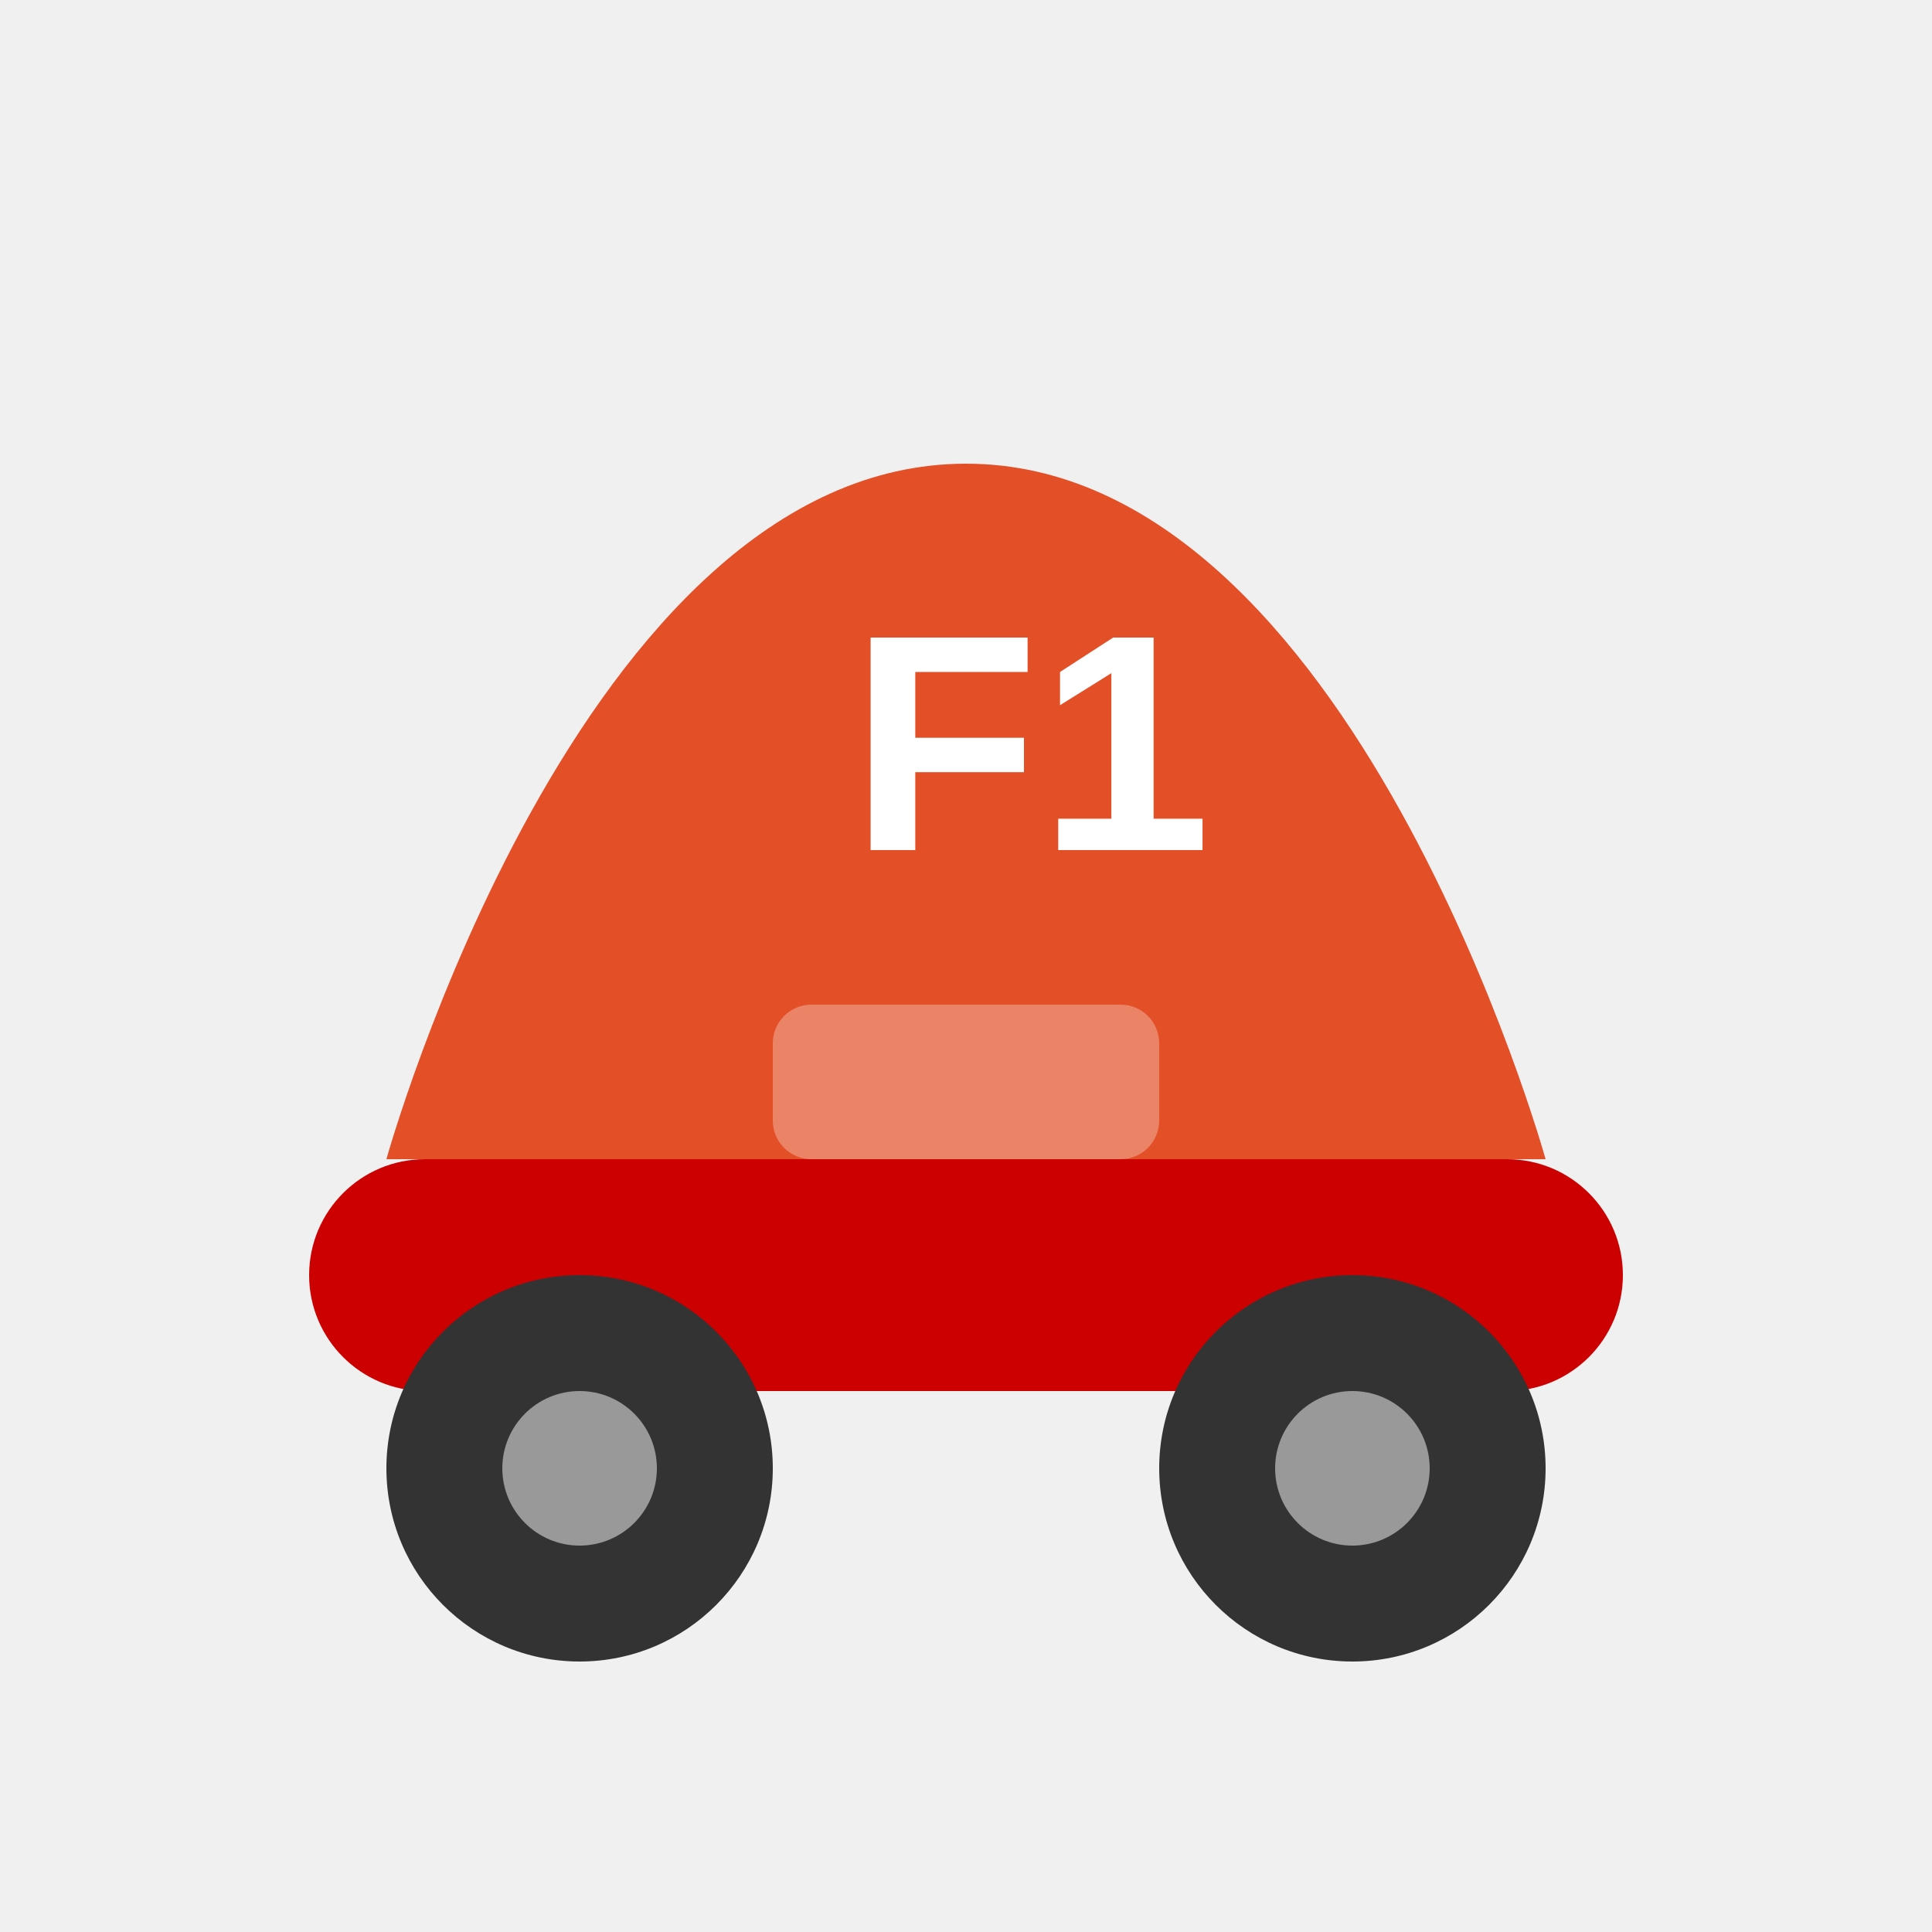
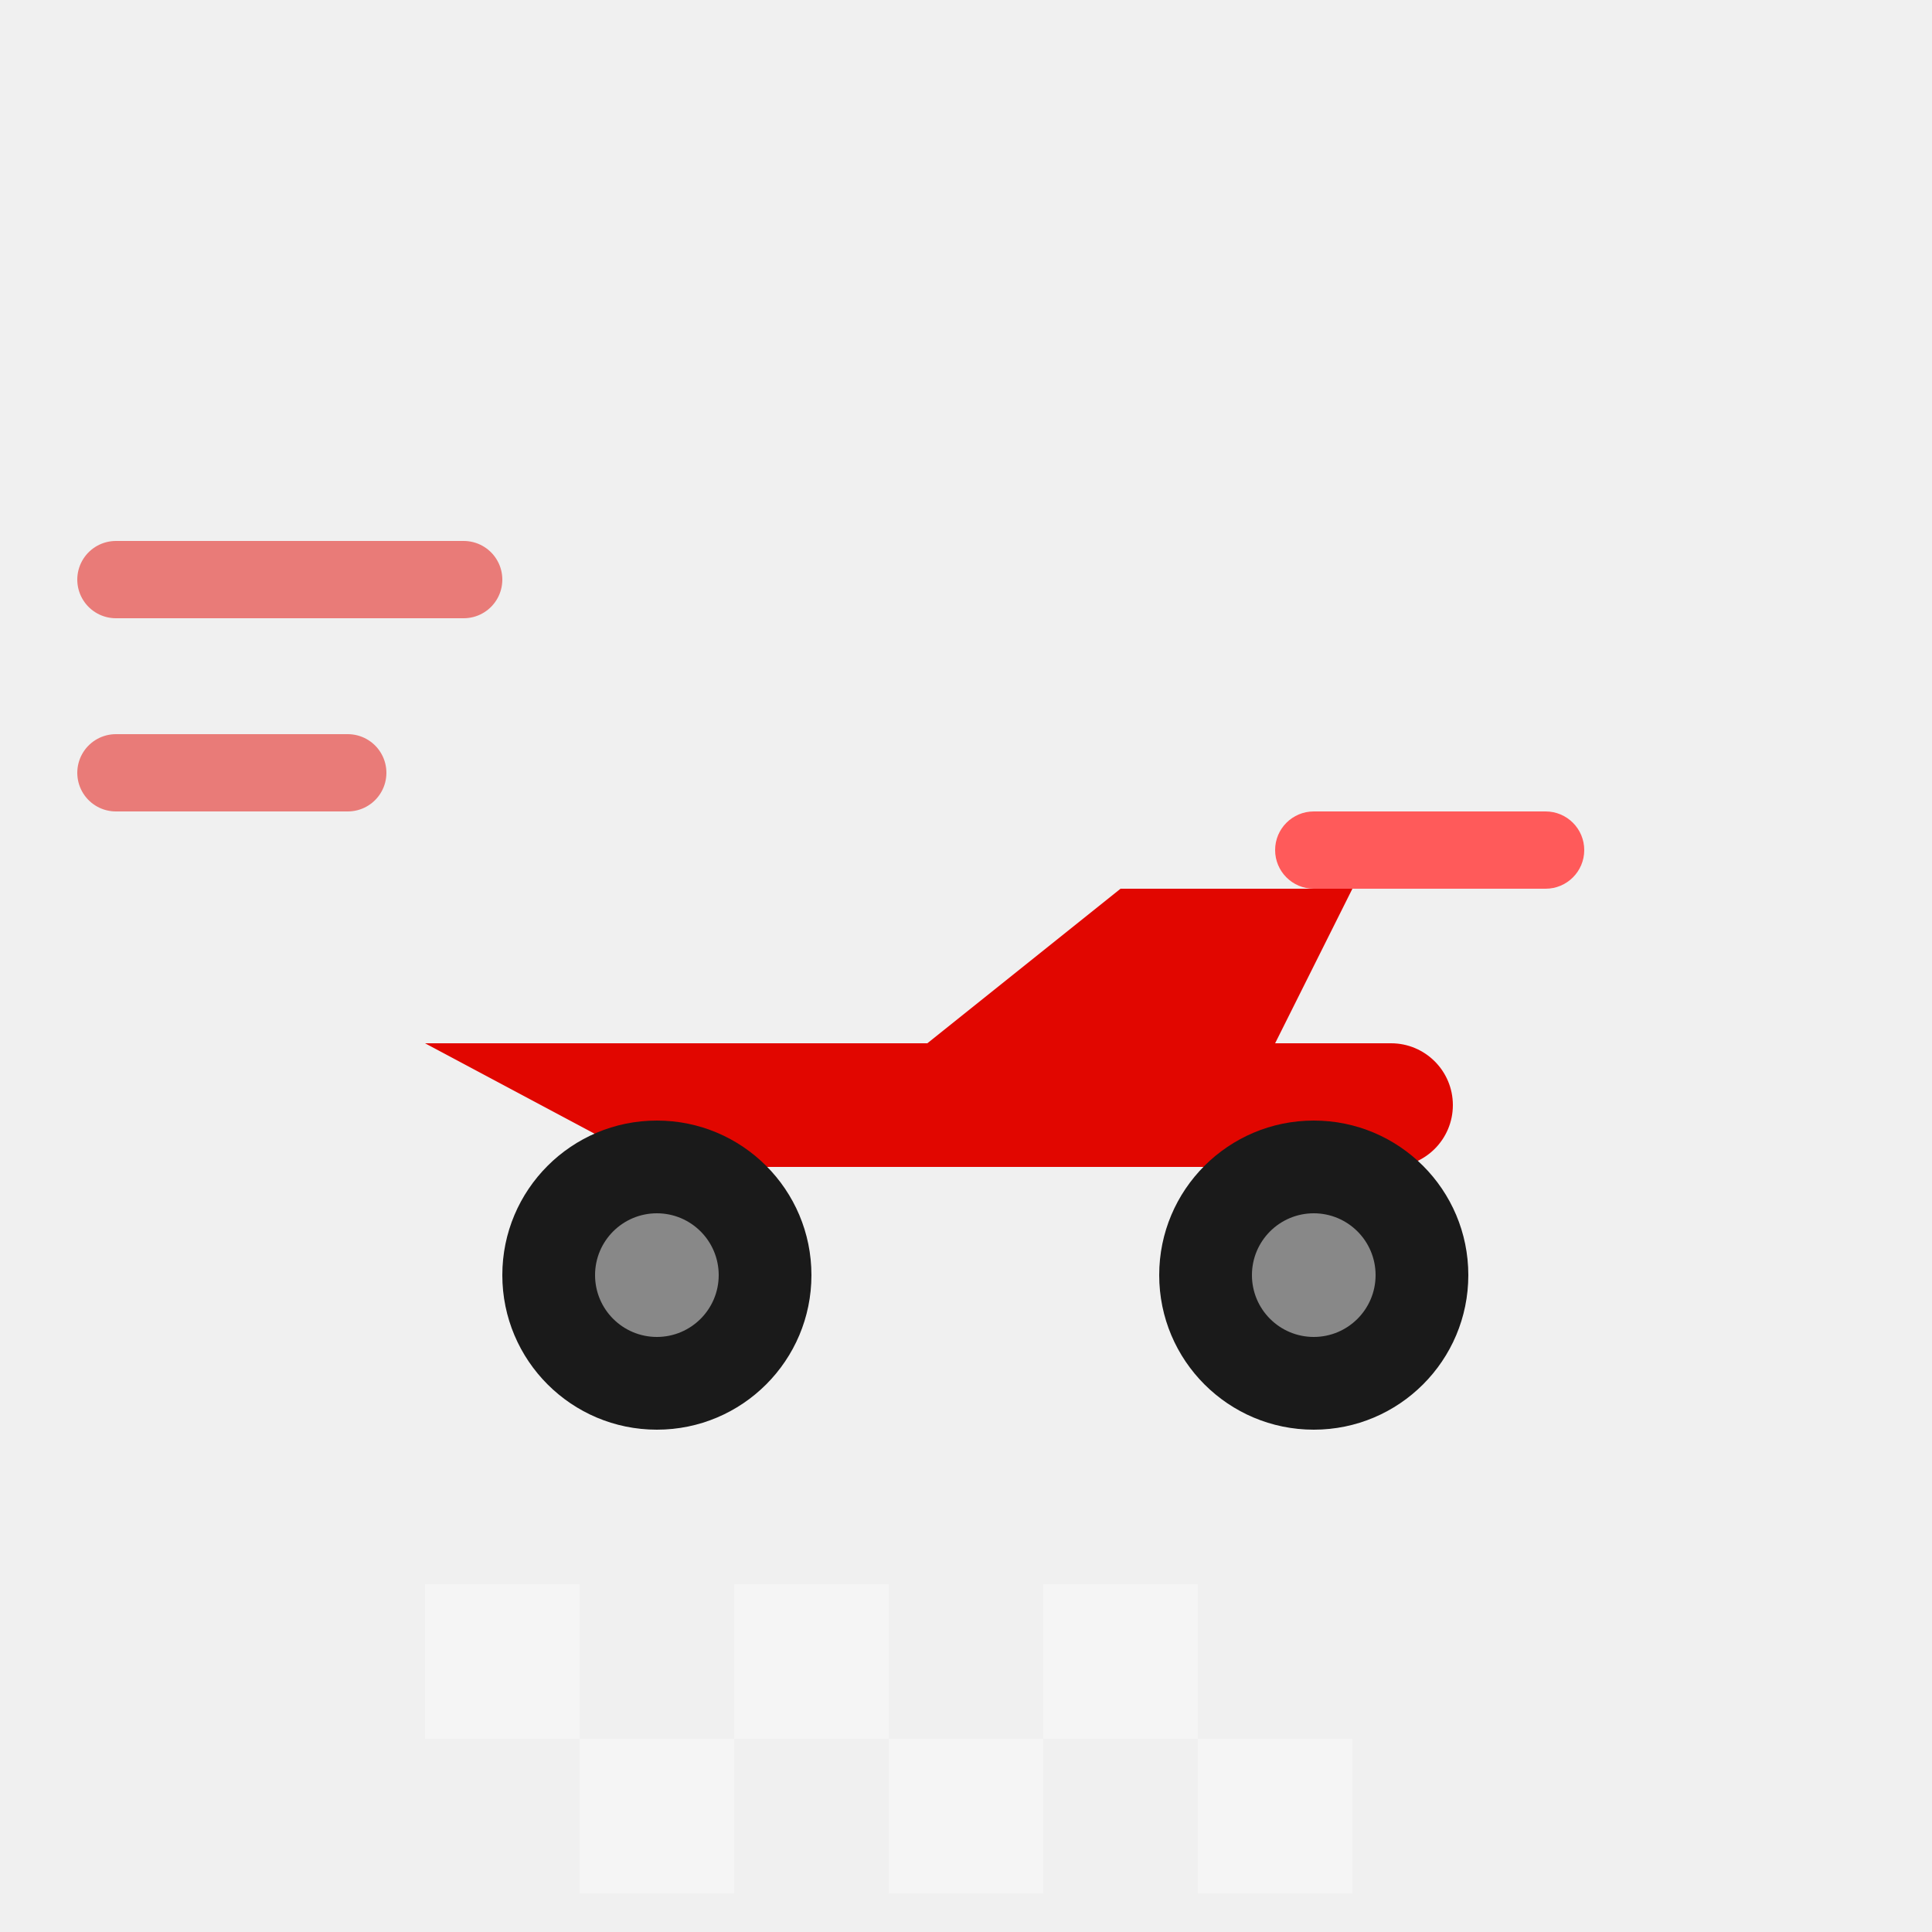
- <svg xmlns="http://www.w3.org/2000/svg" viewBox="0 0 50 50" fill="none">
-   <path d="M10 30c0 0 5-18 15-18s15 18 15 18" fill="#E34F26" />
-   <rect x="8" y="30" width="34" height="6" rx="3" fill="#CC0000" />
-   <circle cx="15" cy="38" r="5" fill="#333" />
-   <circle cx="15" cy="38" r="2" fill="#999" />
-   <circle cx="35" cy="38" r="5" fill="#333" />
-   <circle cx="35" cy="38" r="2" fill="#999" />
-   <rect x="20" y="26" width="10" height="4" rx="1" fill="#fff" opacity="0.3" />
-   <text x="22" y="22" font-family="Arial,sans-serif" font-size="8" font-weight="bold" fill="#fff">F1</text>
+ <svg xmlns="http://www.w3.org/2000/svg" viewBox="0 0 50 50" fill="none" role="img" aria-label="F1Zone">
+   <g stroke="#E10600" stroke-width="2" stroke-linecap="round" opacity="0.5">
+     <path d="M3 15h9" />
+     <path d="M3 20h6" />
+   </g>
+   <path d="M11 27h13l5-4h6l-2 4h3a1.6 1.6 0 0 1 0 3.2H17z" fill="#E10600" />
+   <rect x="33" y="21" width="8" height="2" rx="1" fill="#FF5A5A" />
+   <circle cx="17" cy="33" r="4" fill="#1A1A1A" />
+   <circle cx="17" cy="33" r="1.6" fill="#888" />
+   <circle cx="34" cy="33" r="4" fill="#1A1A1A" />
+   <circle cx="34" cy="33" r="1.6" fill="#888" />
+   <g fill="#F5F5F5">
+     <rect x="11" y="41" width="4" height="4" />
+     <rect x="19" y="41" width="4" height="4" />
+     <rect x="27" y="41" width="4" height="4" />
+     <rect x="15" y="45" width="4" height="4" />
+     <rect x="23" y="45" width="4" height="4" />
+     <rect x="31" y="45" width="4" height="4" />
+   </g>
</svg>
